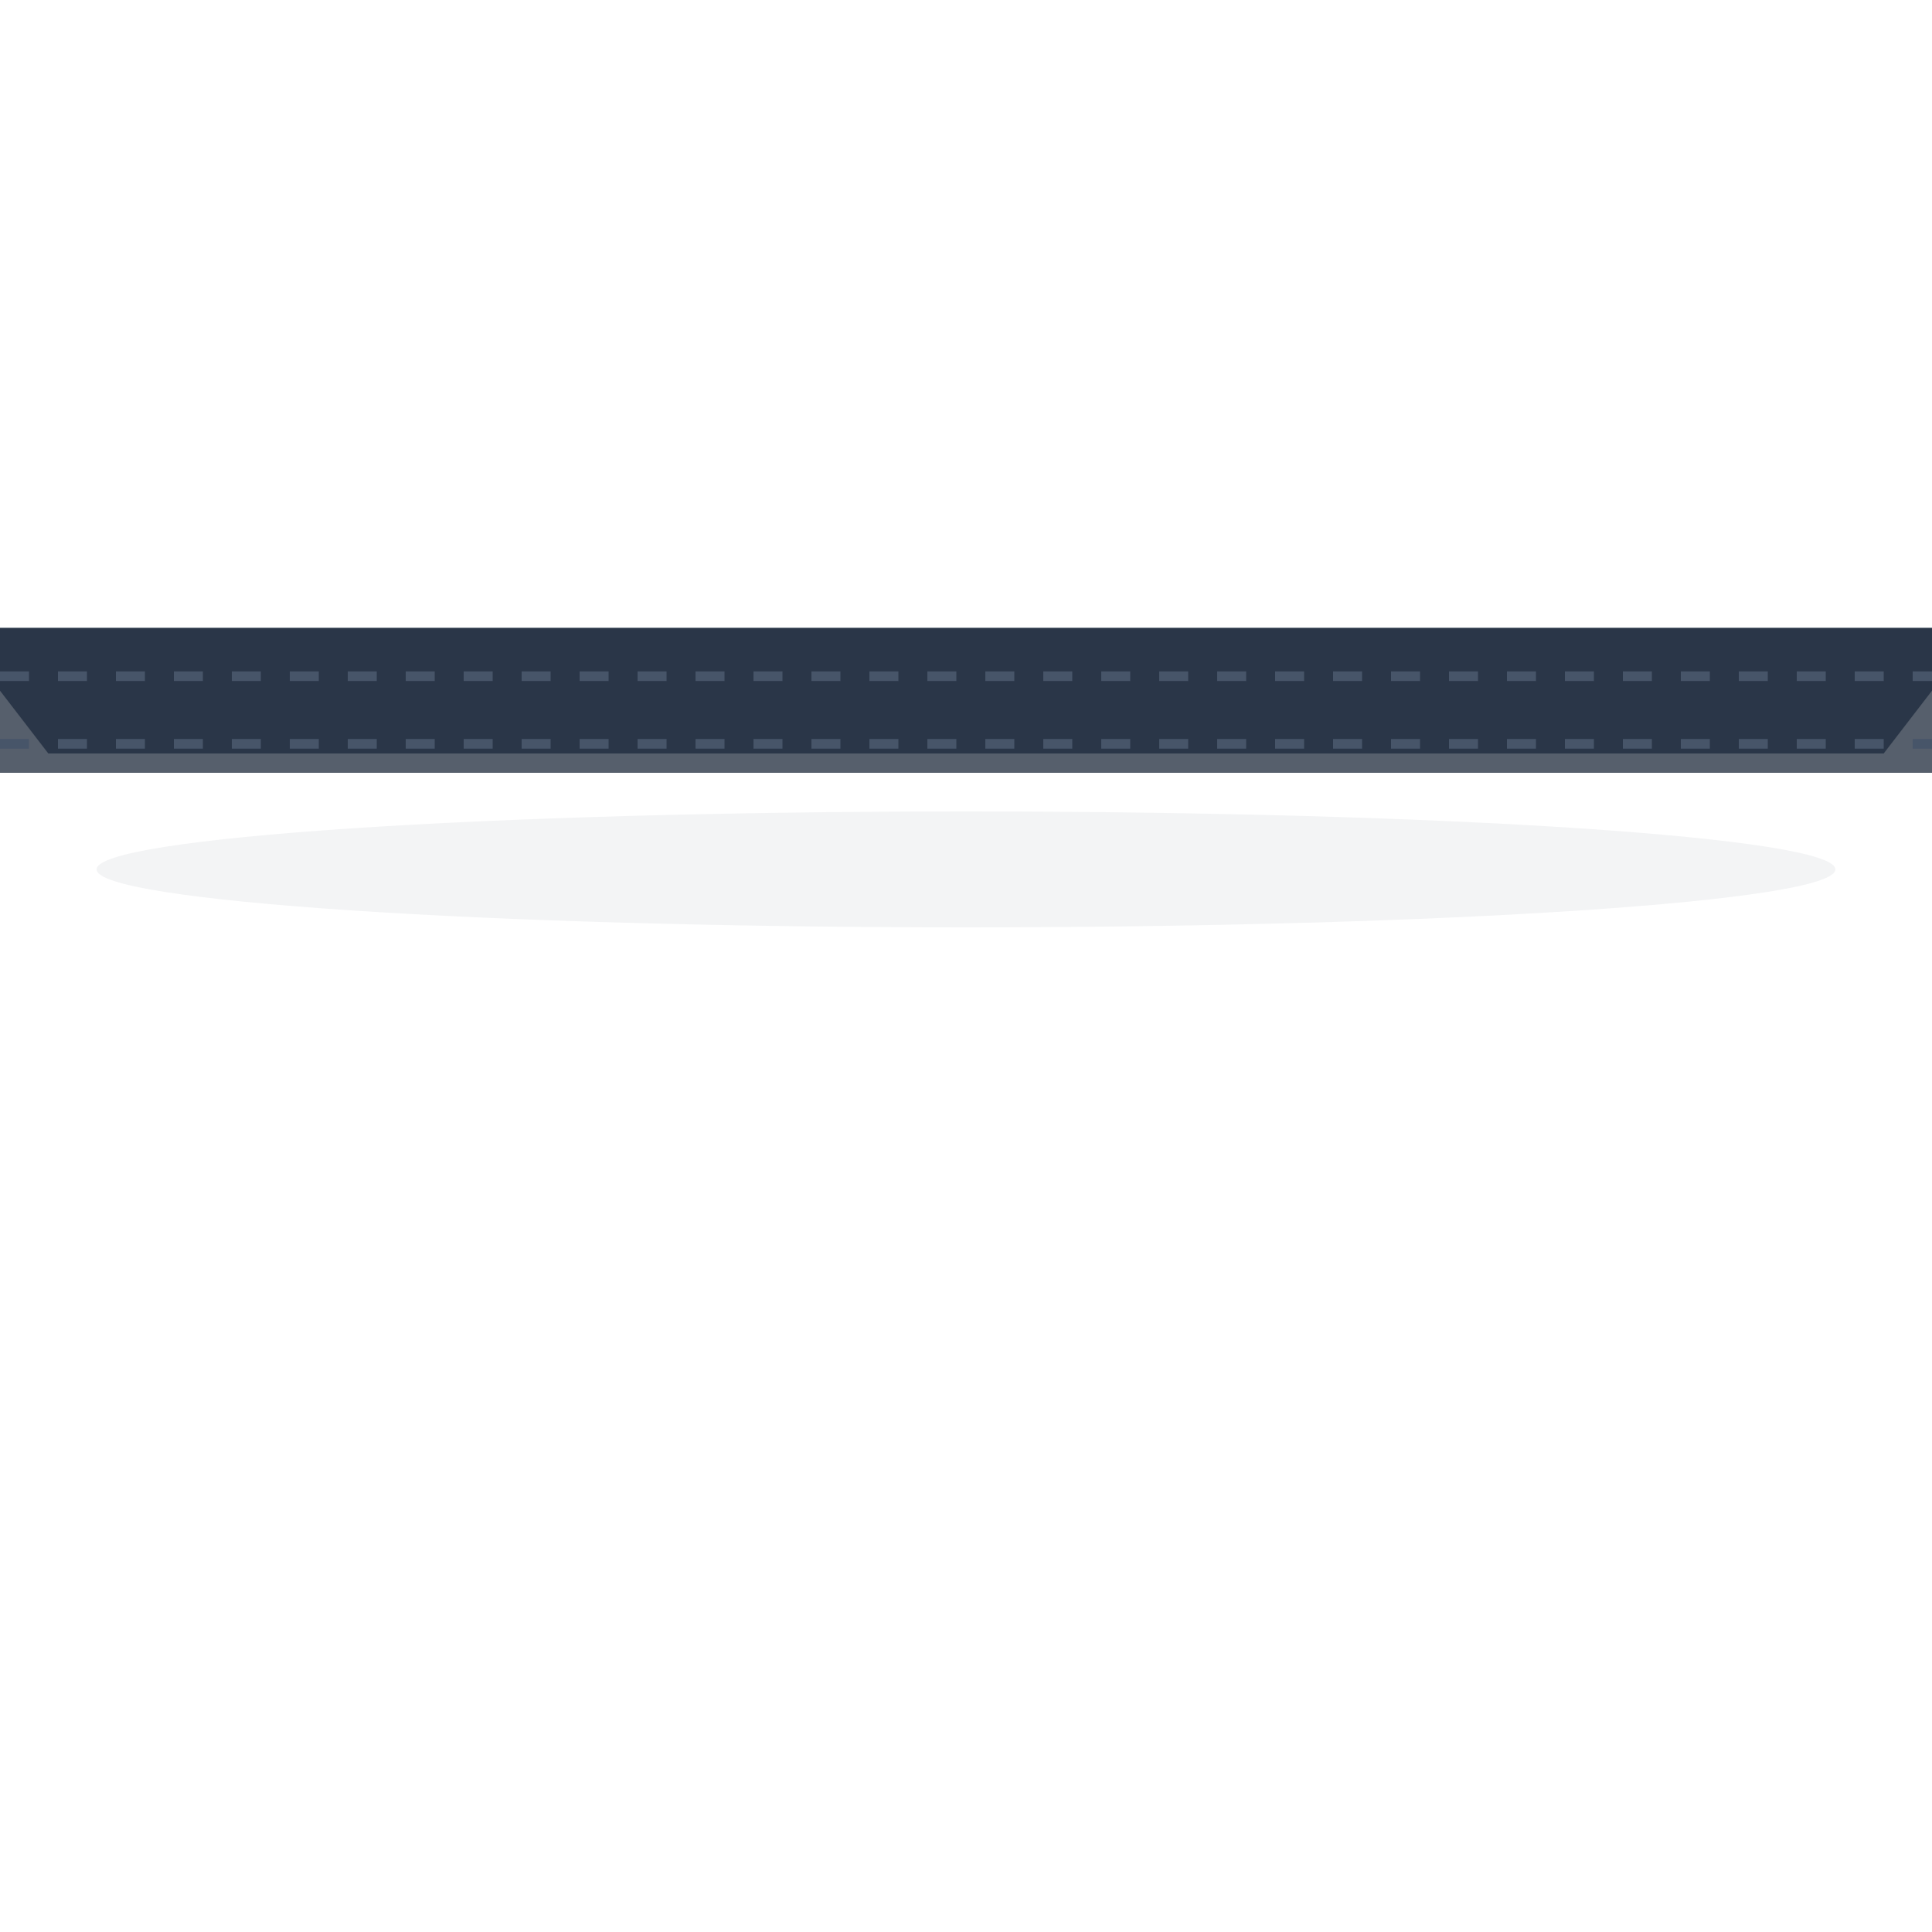
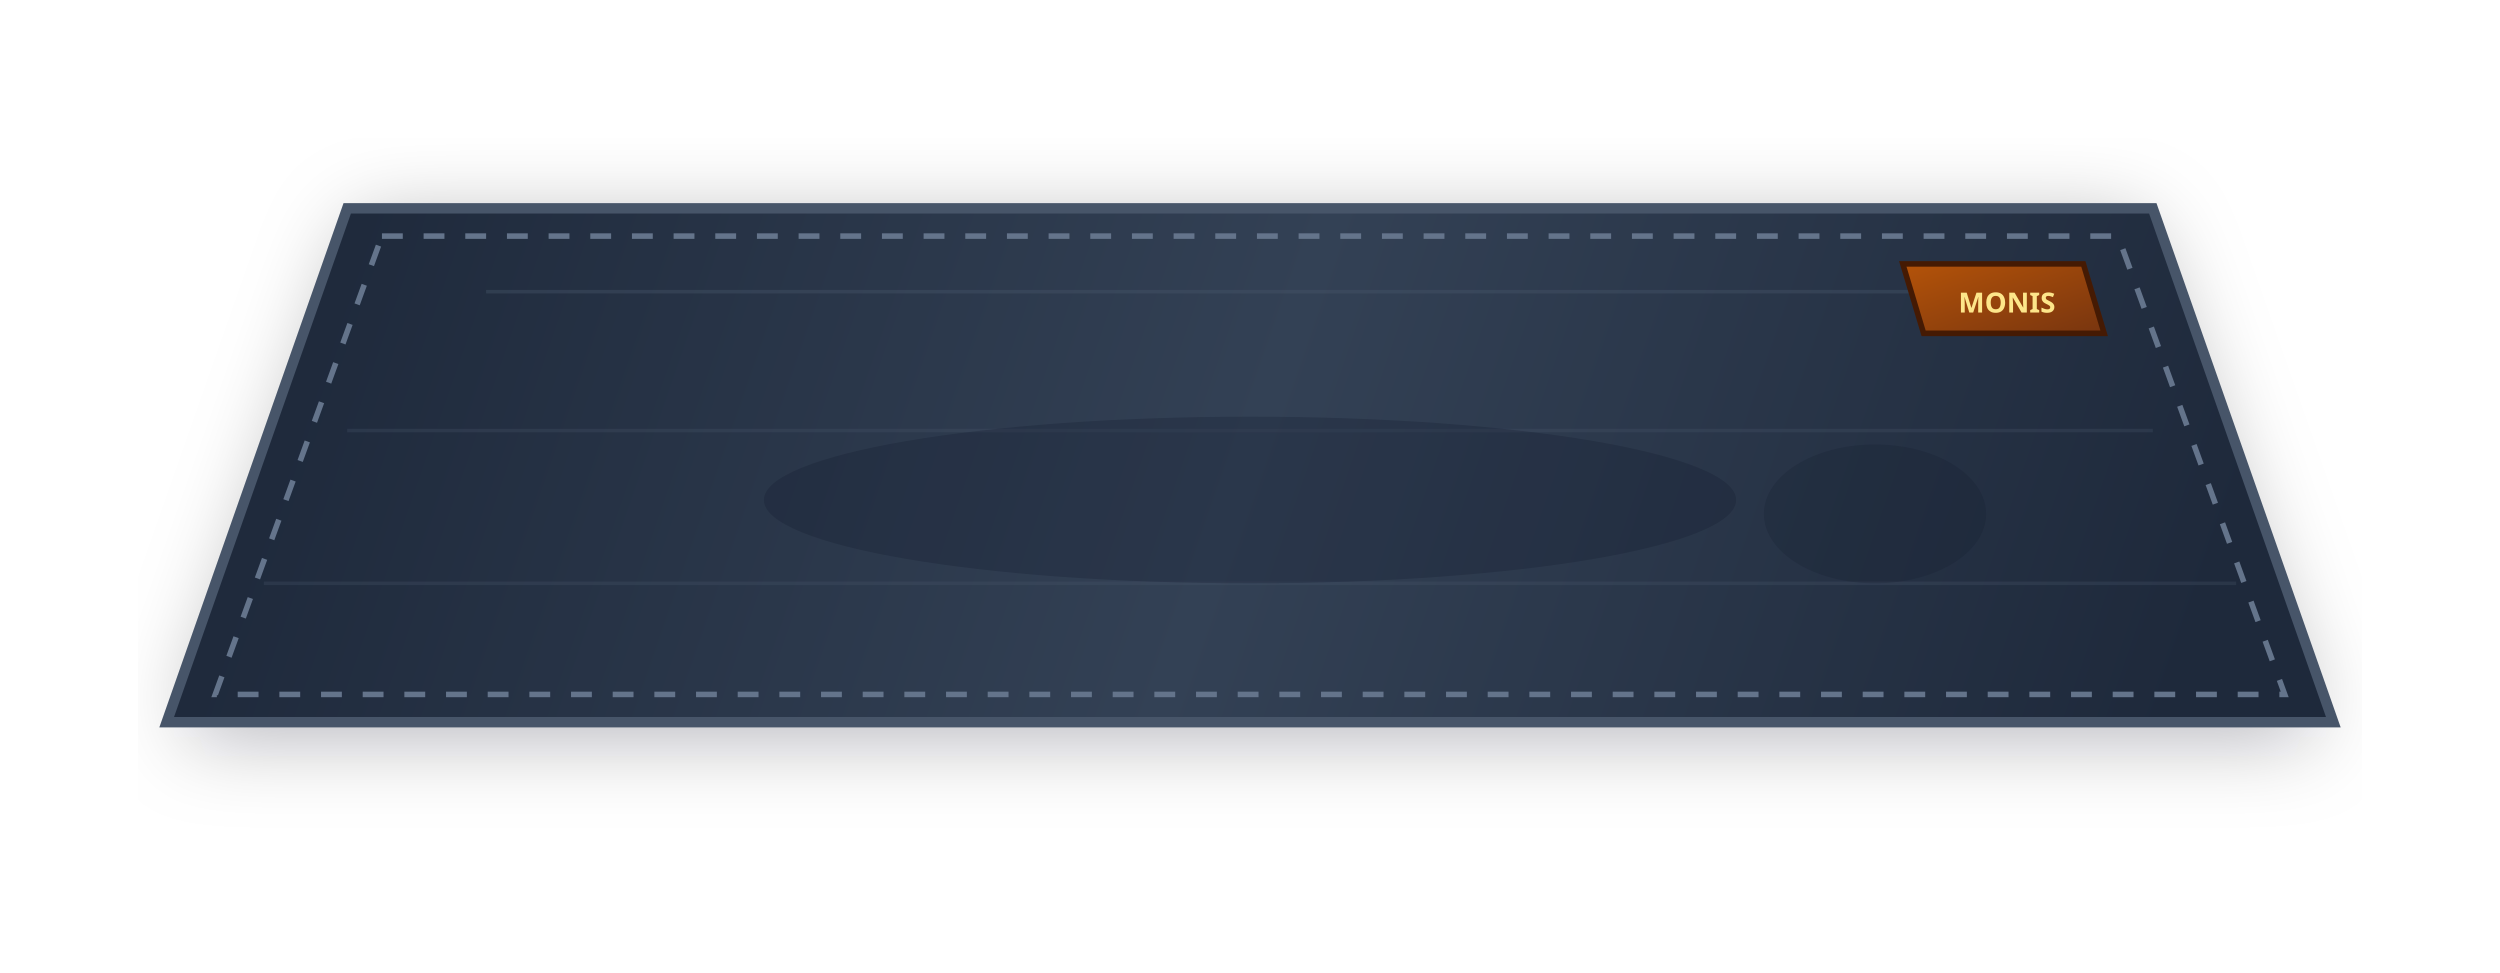
- <svg xmlns="http://www.w3.org/2000/svg" width="200" height="200" viewBox="0 0 200 200">
-   <polygon points="5,78 195,78 205,65 -5,65" fill="#334155" opacity="0.85" />
-   <polygon points="-5,65 205,65 205,80 -5,80" fill="#1e293b" opacity="0.75" />
-   <line x1="0" y1="70" x2="200" y2="70" stroke="#475569" stroke-width="1" stroke-dasharray="3,3" />
-   <line x1="0" y1="77" x2="200" y2="77" stroke="#475569" stroke-width="1" stroke-dasharray="3,3" />
-   <ellipse cx="100" cy="90" rx="90" ry="6" fill="#334155" opacity="0.06" />
+ <svg xmlns="http://www.w3.org/2000/svg" width="360" height="140" viewBox="0 0 360 140" fill="none">
+   <defs>
+     <linearGradient id="dm-felt" x1="50" y1="20" x2="310" y2="110" gradientUnits="userSpaceOnUse">
+       <stop offset="0%" stop-color="#1e293b" />
+       <stop offset="50%" stop-color="#334155" />
+       <stop offset="100%" stop-color="#1e293b" />
+     </linearGradient>
+     <linearGradient id="dm-tag" x1="0" y1="0" x2="1" y2="1">
+       <stop offset="0%" stop-color="#b45309" />
+       <stop offset="100%" stop-color="#78350f" />
+     </linearGradient>
+     <filter id="dm-shadow" x="20" y="20" width="320" height="110" filterUnits="userSpaceOnUse">
+       <feGaussianBlur stdDeviation="6" result="blur" />
+     </filter>
+   </defs>
+   <polygon points="52,32 308,32 334,106 26,106" fill="#020617" opacity="0.3" filter="url(#dm-shadow)" />
+   <polygon points="50,30 310,30 336,104 24,104" fill="url(#dm-felt)" stroke="#475569" stroke-width="1.5" />
+   <polygon points="55,34 305,34 329,100 31,100" stroke="#64748b" stroke-width="0.8" stroke-dasharray="3,3" fill="none" />
+   <line x1="70" y1="42" x2="290" y2="42" stroke="#475569" stroke-width="0.5" opacity="0.4" />
+   <line x1="50" y1="62" x2="310" y2="62" stroke="#475569" stroke-width="0.5" opacity="0.3" />
+   <line x1="38" y1="84" x2="322" y2="84" stroke="#475569" stroke-width="0.5" opacity="0.3" />
+   <polygon points="274,38 300,38 303,48 277,48" fill="url(#dm-tag)" stroke="#451a03" stroke-width="0.8" />
+   <text x="289" y="45" font-family="system-ui" font-size="4" font-weight="800" fill="#fde68a" text-anchor="middle">MONIS</text>
+   <ellipse cx="180" cy="72" rx="70" ry="12" fill="#0f172a" opacity="0.25" />
+   <ellipse cx="270" cy="74" rx="16" ry="10" fill="#0f172a" opacity="0.2" />
</svg>
